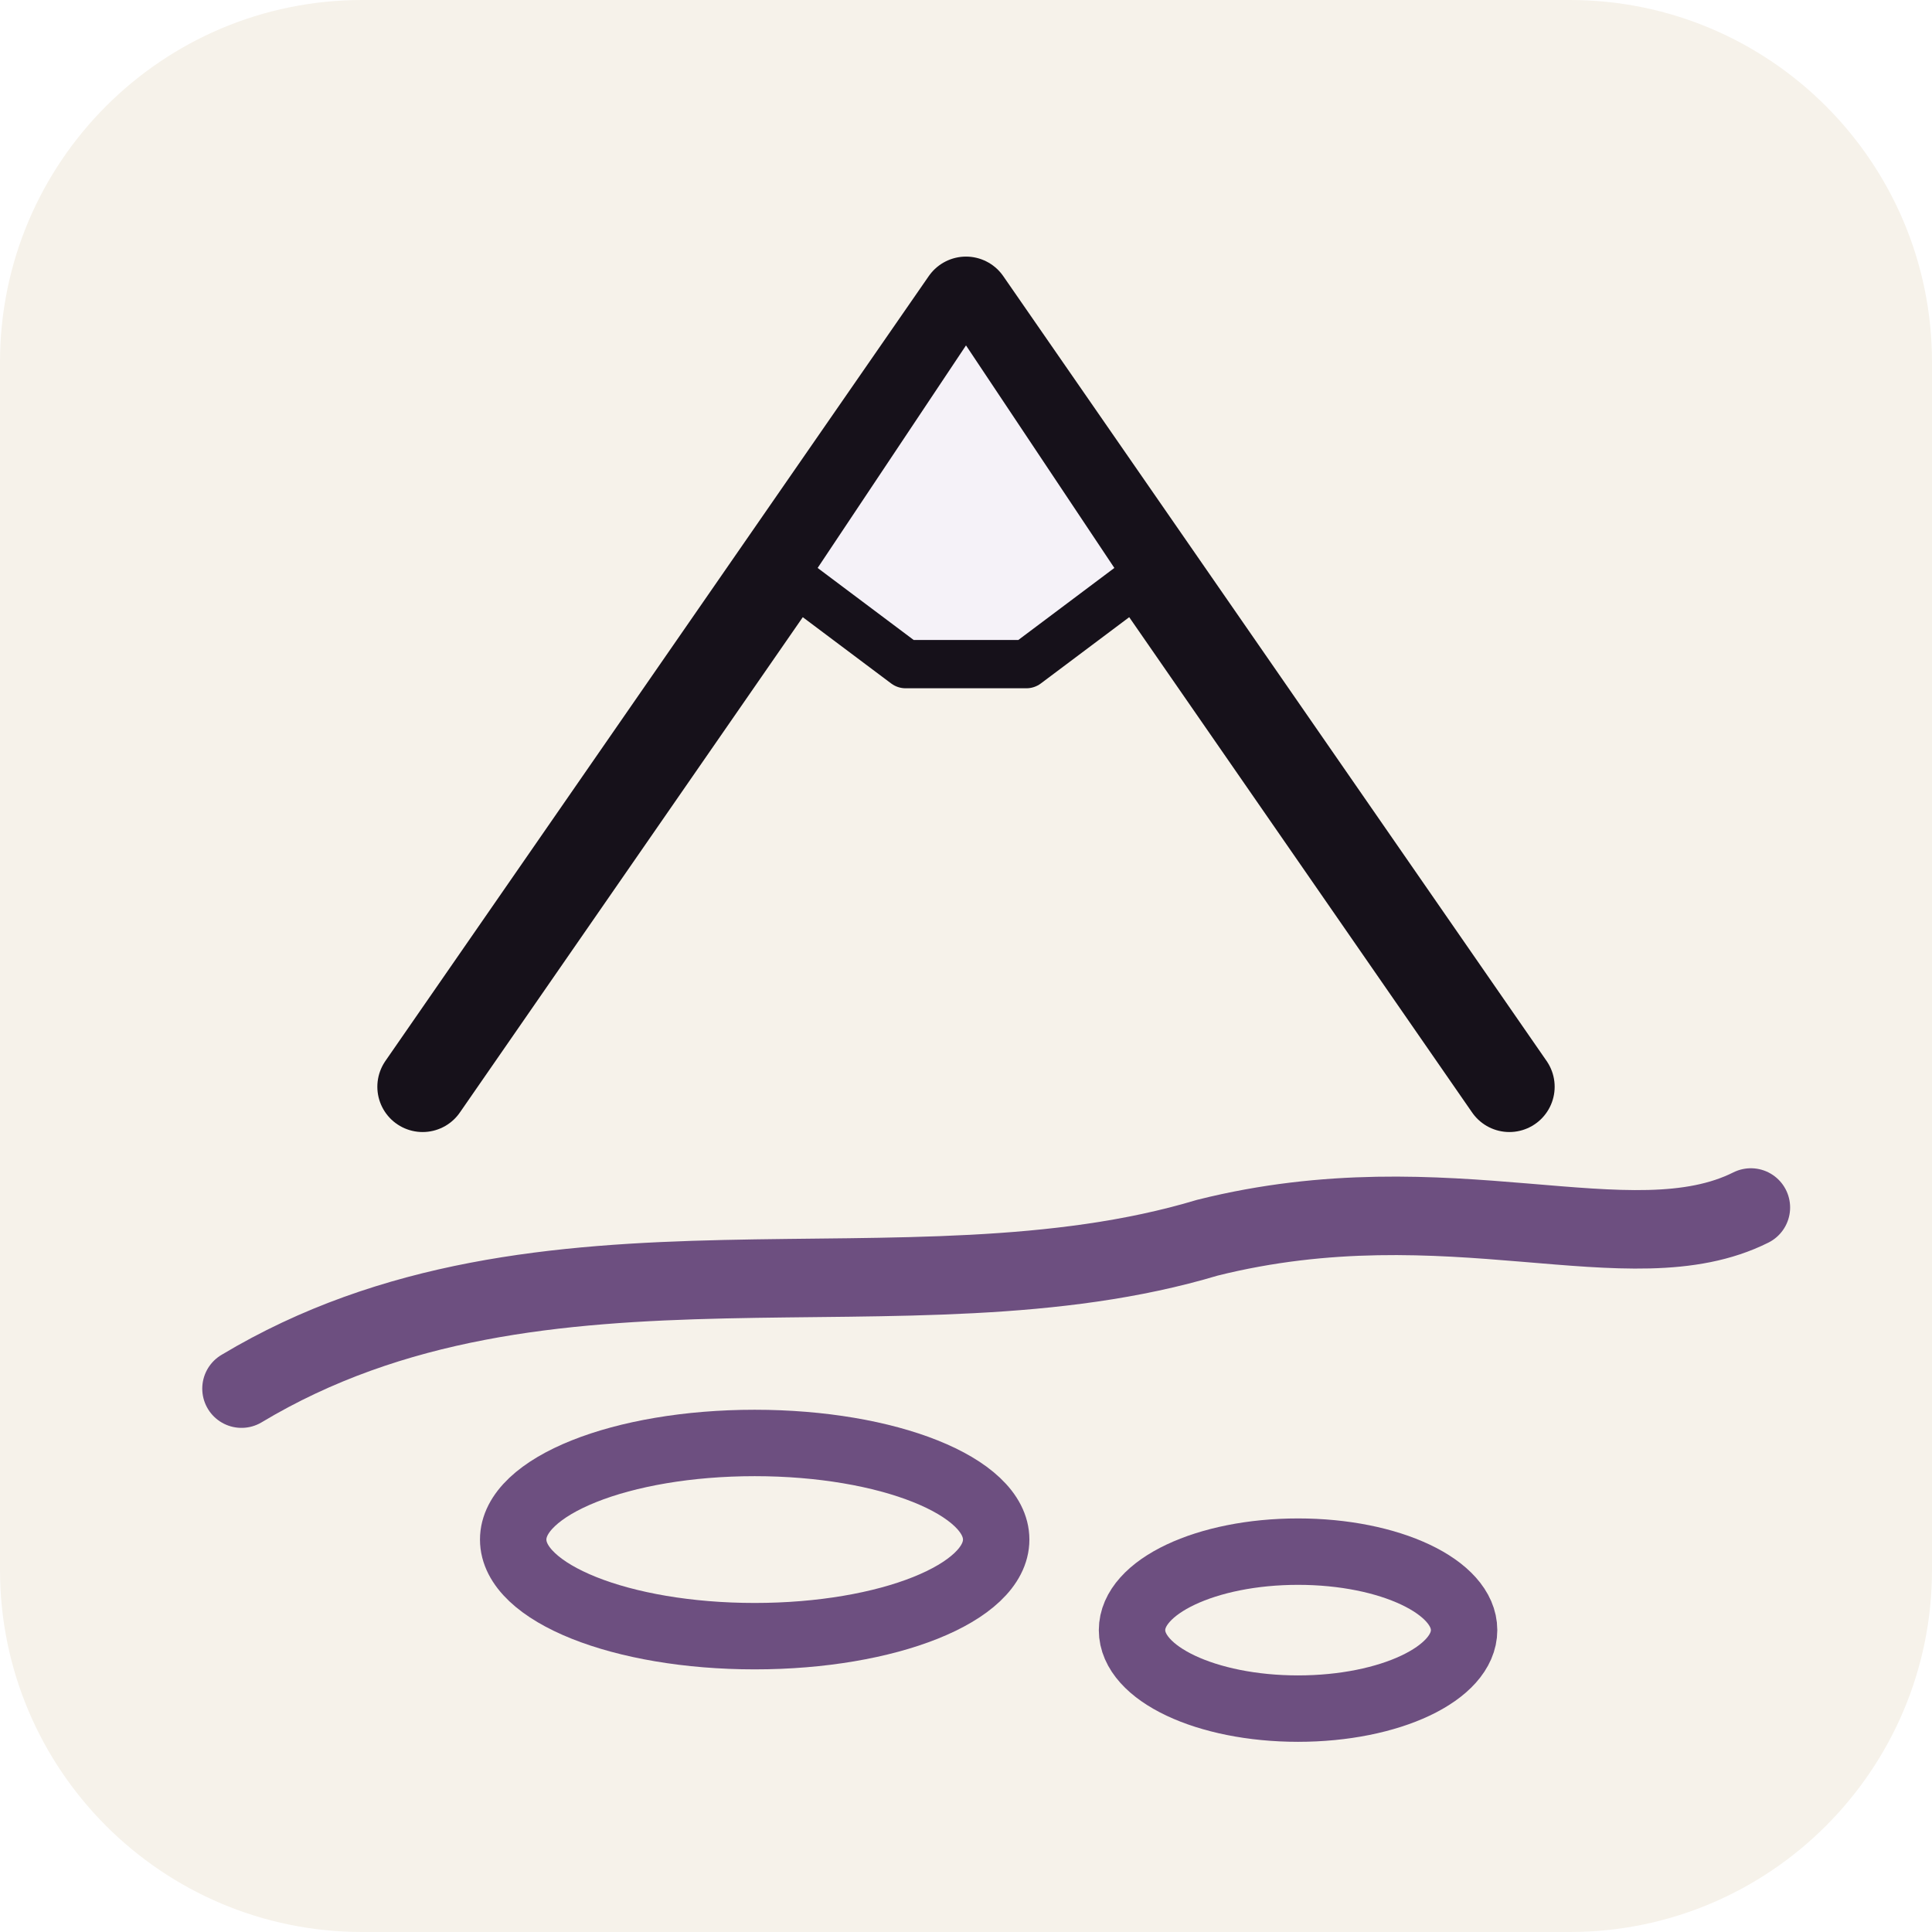
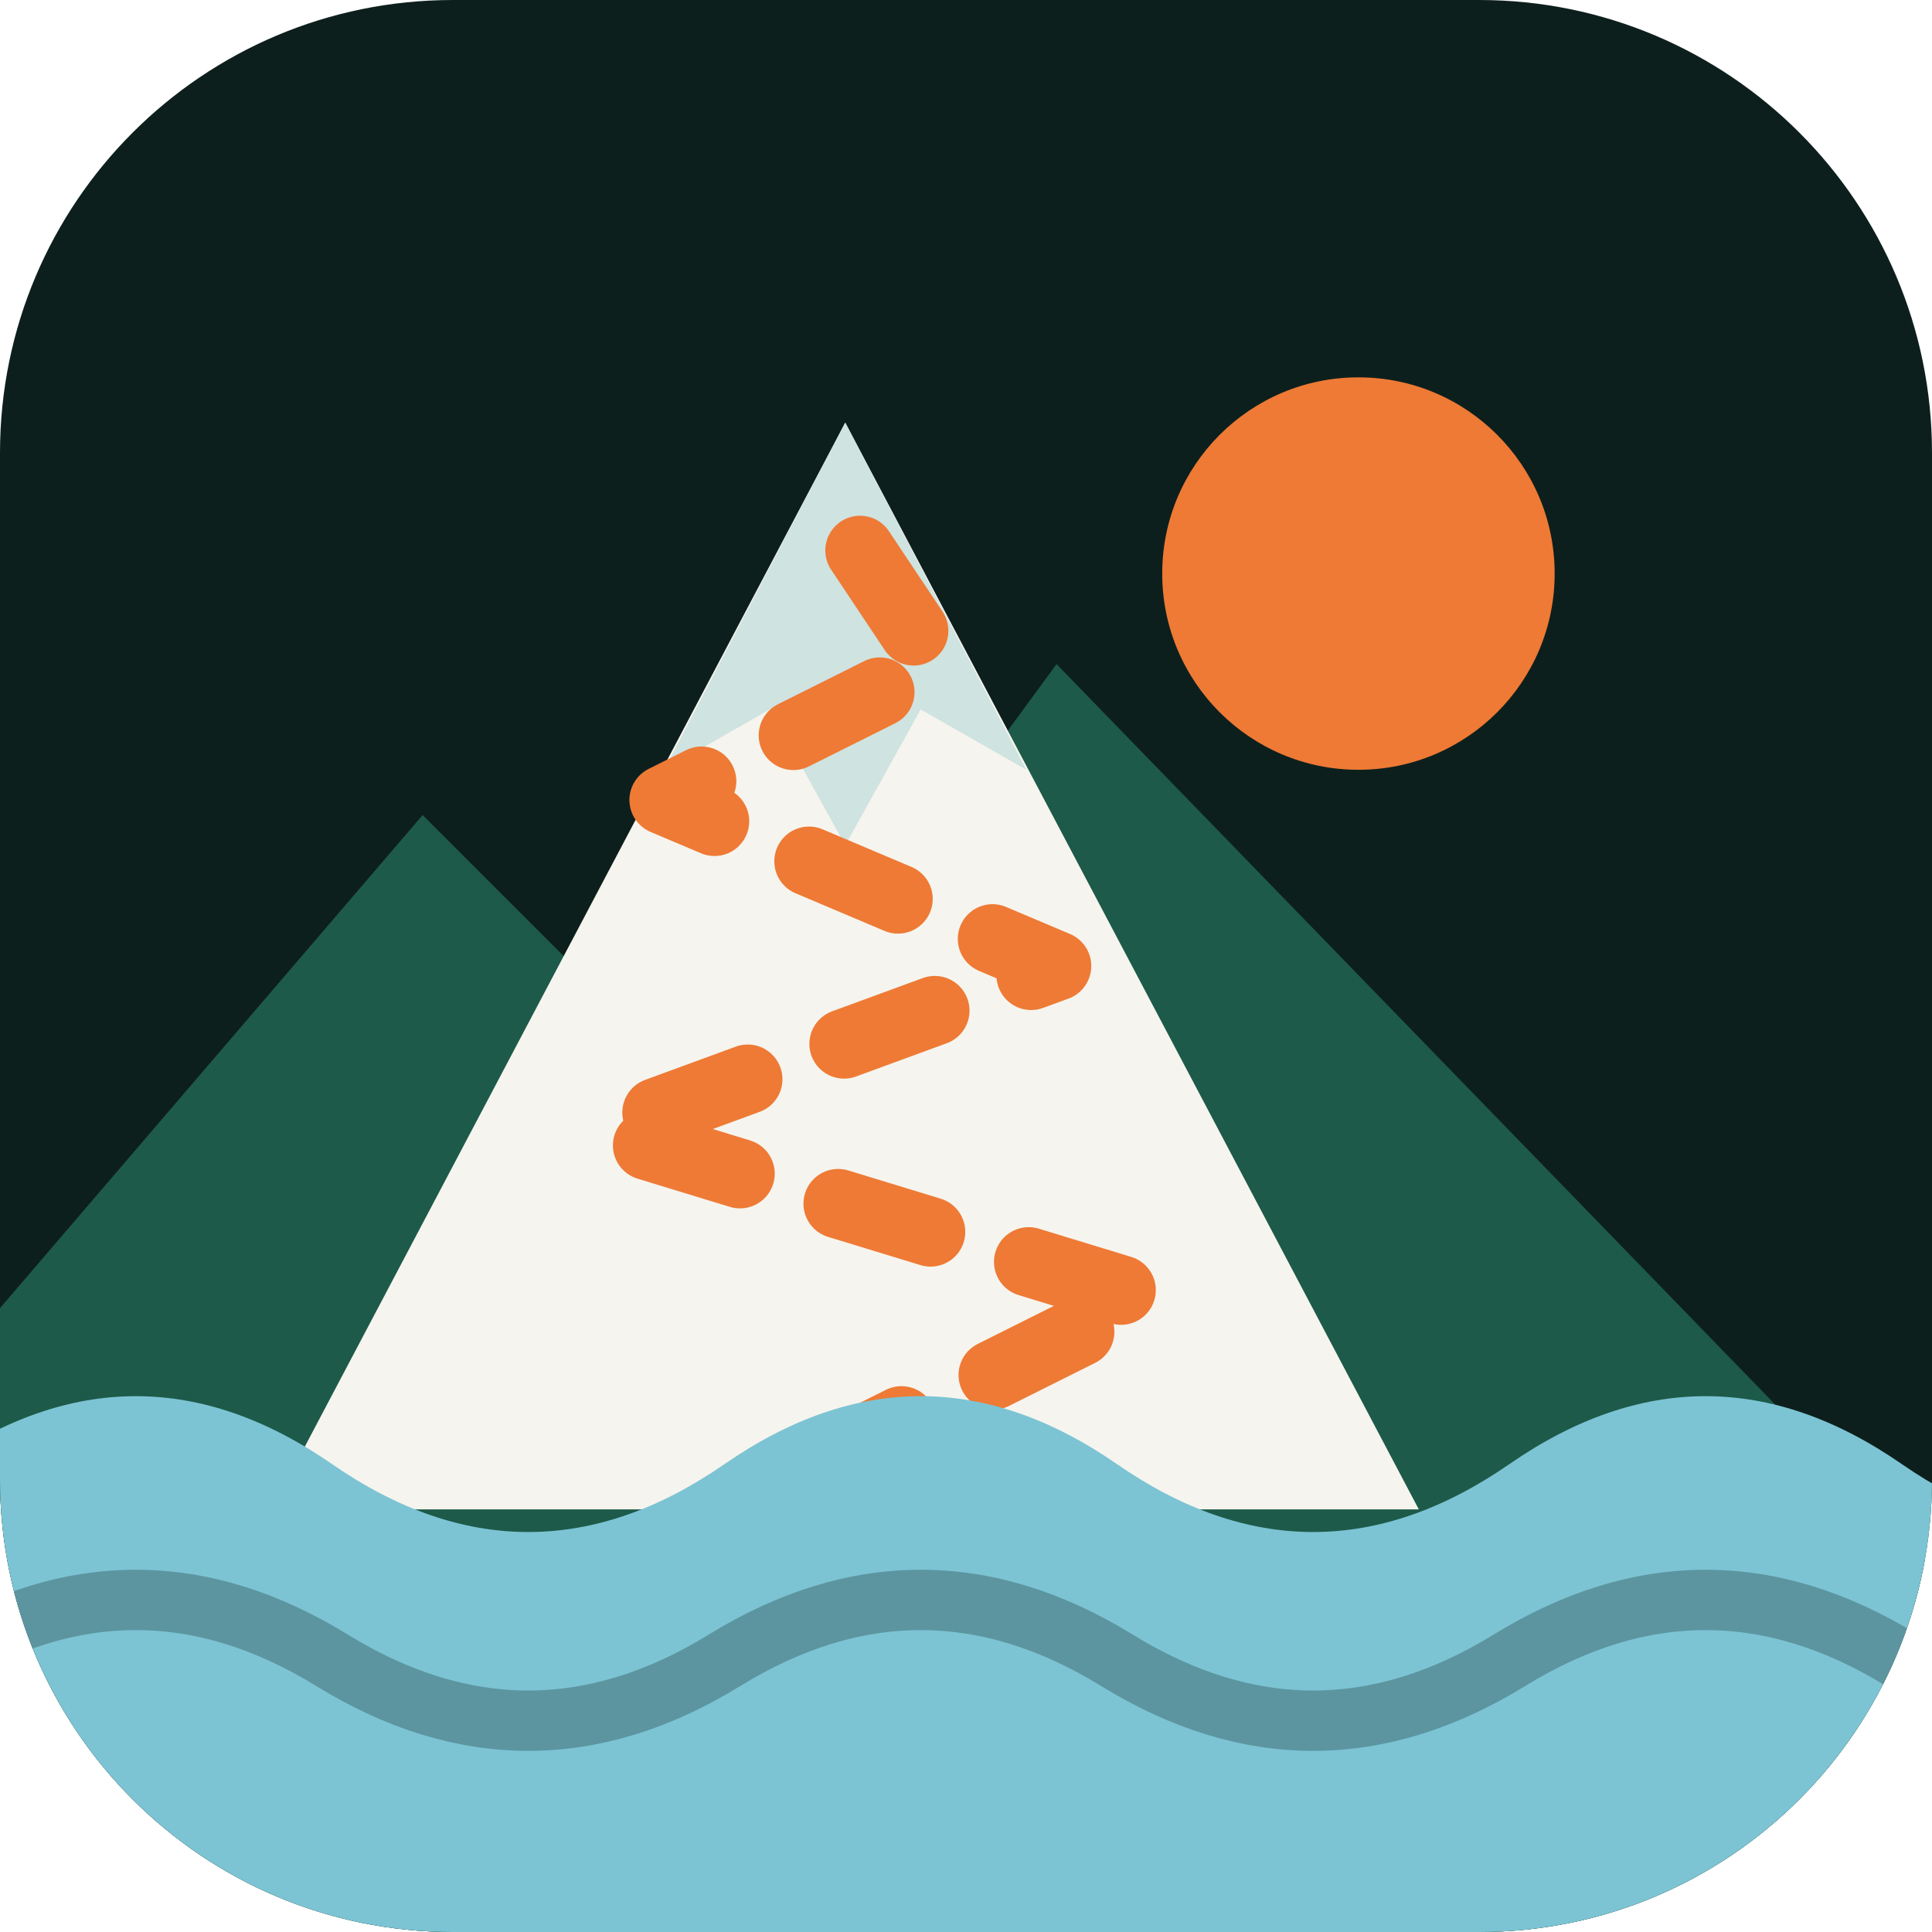
<svg xmlns="http://www.w3.org/2000/svg" viewBox="0 0 64 64">
-   <rect width="64" height="64" rx="12" fill="#f6f2ea" />
-   <path d="M14 36 L32 10 L50 36" fill="none" stroke="#16111a" stroke-width="3" stroke-linecap="round" stroke-linejoin="round" />
-   <path d="M26 19 L32 10 L38 19 L34 22 L30 22 Z" fill="#f5f2f8" stroke="#16111a" stroke-width="1.6" stroke-linejoin="round" />
-   <path d="M8 46 C18 40 30 44 40 41 C48 39 54 42 58 40" fill="none" stroke="#6d4f80" stroke-width="2.6" stroke-linecap="round" />
-   <ellipse cx="25" cy="51" rx="8" ry="3.2" fill="none" stroke="#6d4f80" stroke-width="2.2" />
-   <ellipse cx="43" cy="54" rx="5.5" ry="2.6" fill="none" stroke="#6d4f80" stroke-width="2.2" />
+   <defs>
+     <clipPath id="c">
+       <rect width="64" height="64" rx="15" />
+     </clipPath>
+   </defs>
+   <g clip-path="url(#c)">
+     <rect width="64" height="64" fill="#0d1f1c" />
+     <circle cx="45" cy="19" r="6.5" fill="#ee7a35" />
+     <path d="M-4 48 L14 27 L24 37 L35 22 L68 56 L68 70 L-4 70Z" fill="#1d5a49" />
+     <path d="M9 50 L28 14 L47 50 Z" fill="#f6f4ee" />
+     <path d="M28 14 L34 25.5 L30.5 23.5 L28 28 L25.5 23.5 L22 25.5Z" fill="#cfe3e0" />
+     <path d="M27 48.5 L38 43 L20 37.5 L35 32 L22 26.5 L31 22 L28 17.5" fill="none" stroke="#ee7a35" stroke-width="2.3" stroke-linecap="round" stroke-linejoin="round" stroke-dasharray="3.2 3.4" />
+     <path d="M-2 48.5 q6.5 -4.5 13 0 t13 0 t13 0 t13 0 t13 0 t13 0 V70 H-2Z" fill="#7cc4d4" />
+     <path d="M-2 55 q6.5 -4 13 0 t13 0 t13 0 t13 0 t13 0 t13 0" fill="none" stroke="#0d1f1c" stroke-opacity=".28" stroke-width="2" />
+   </g>
</svg>
